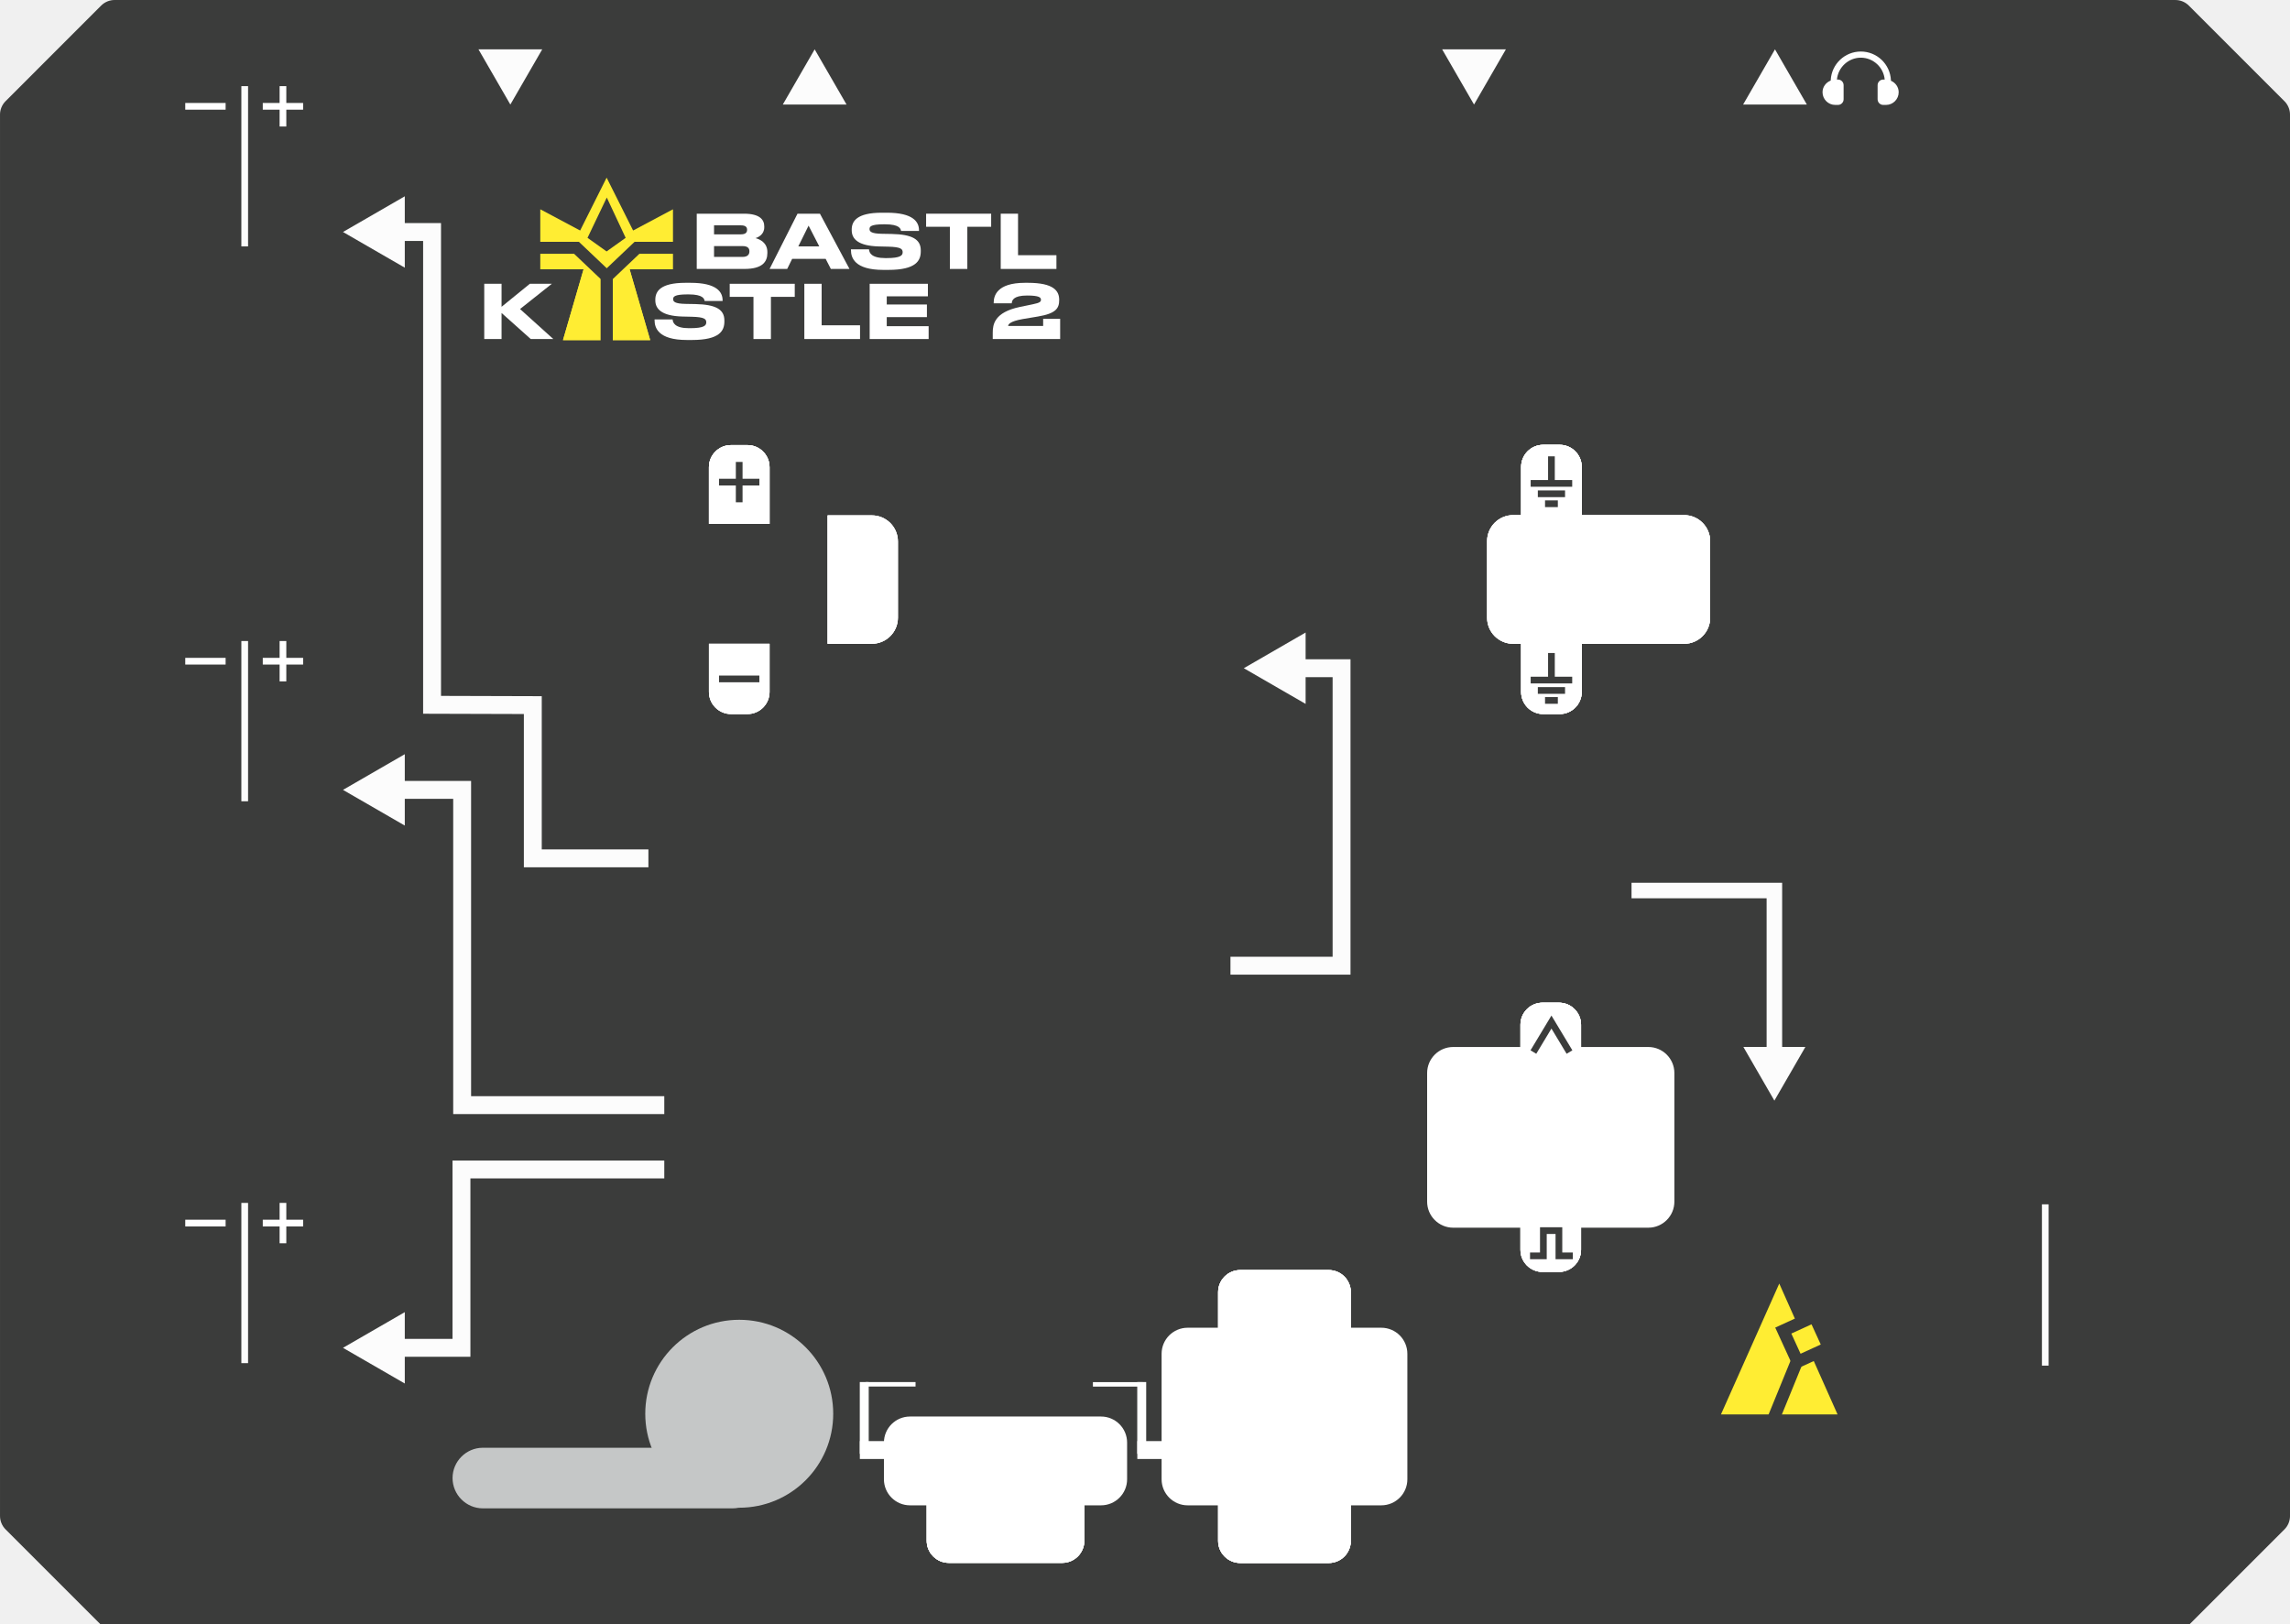
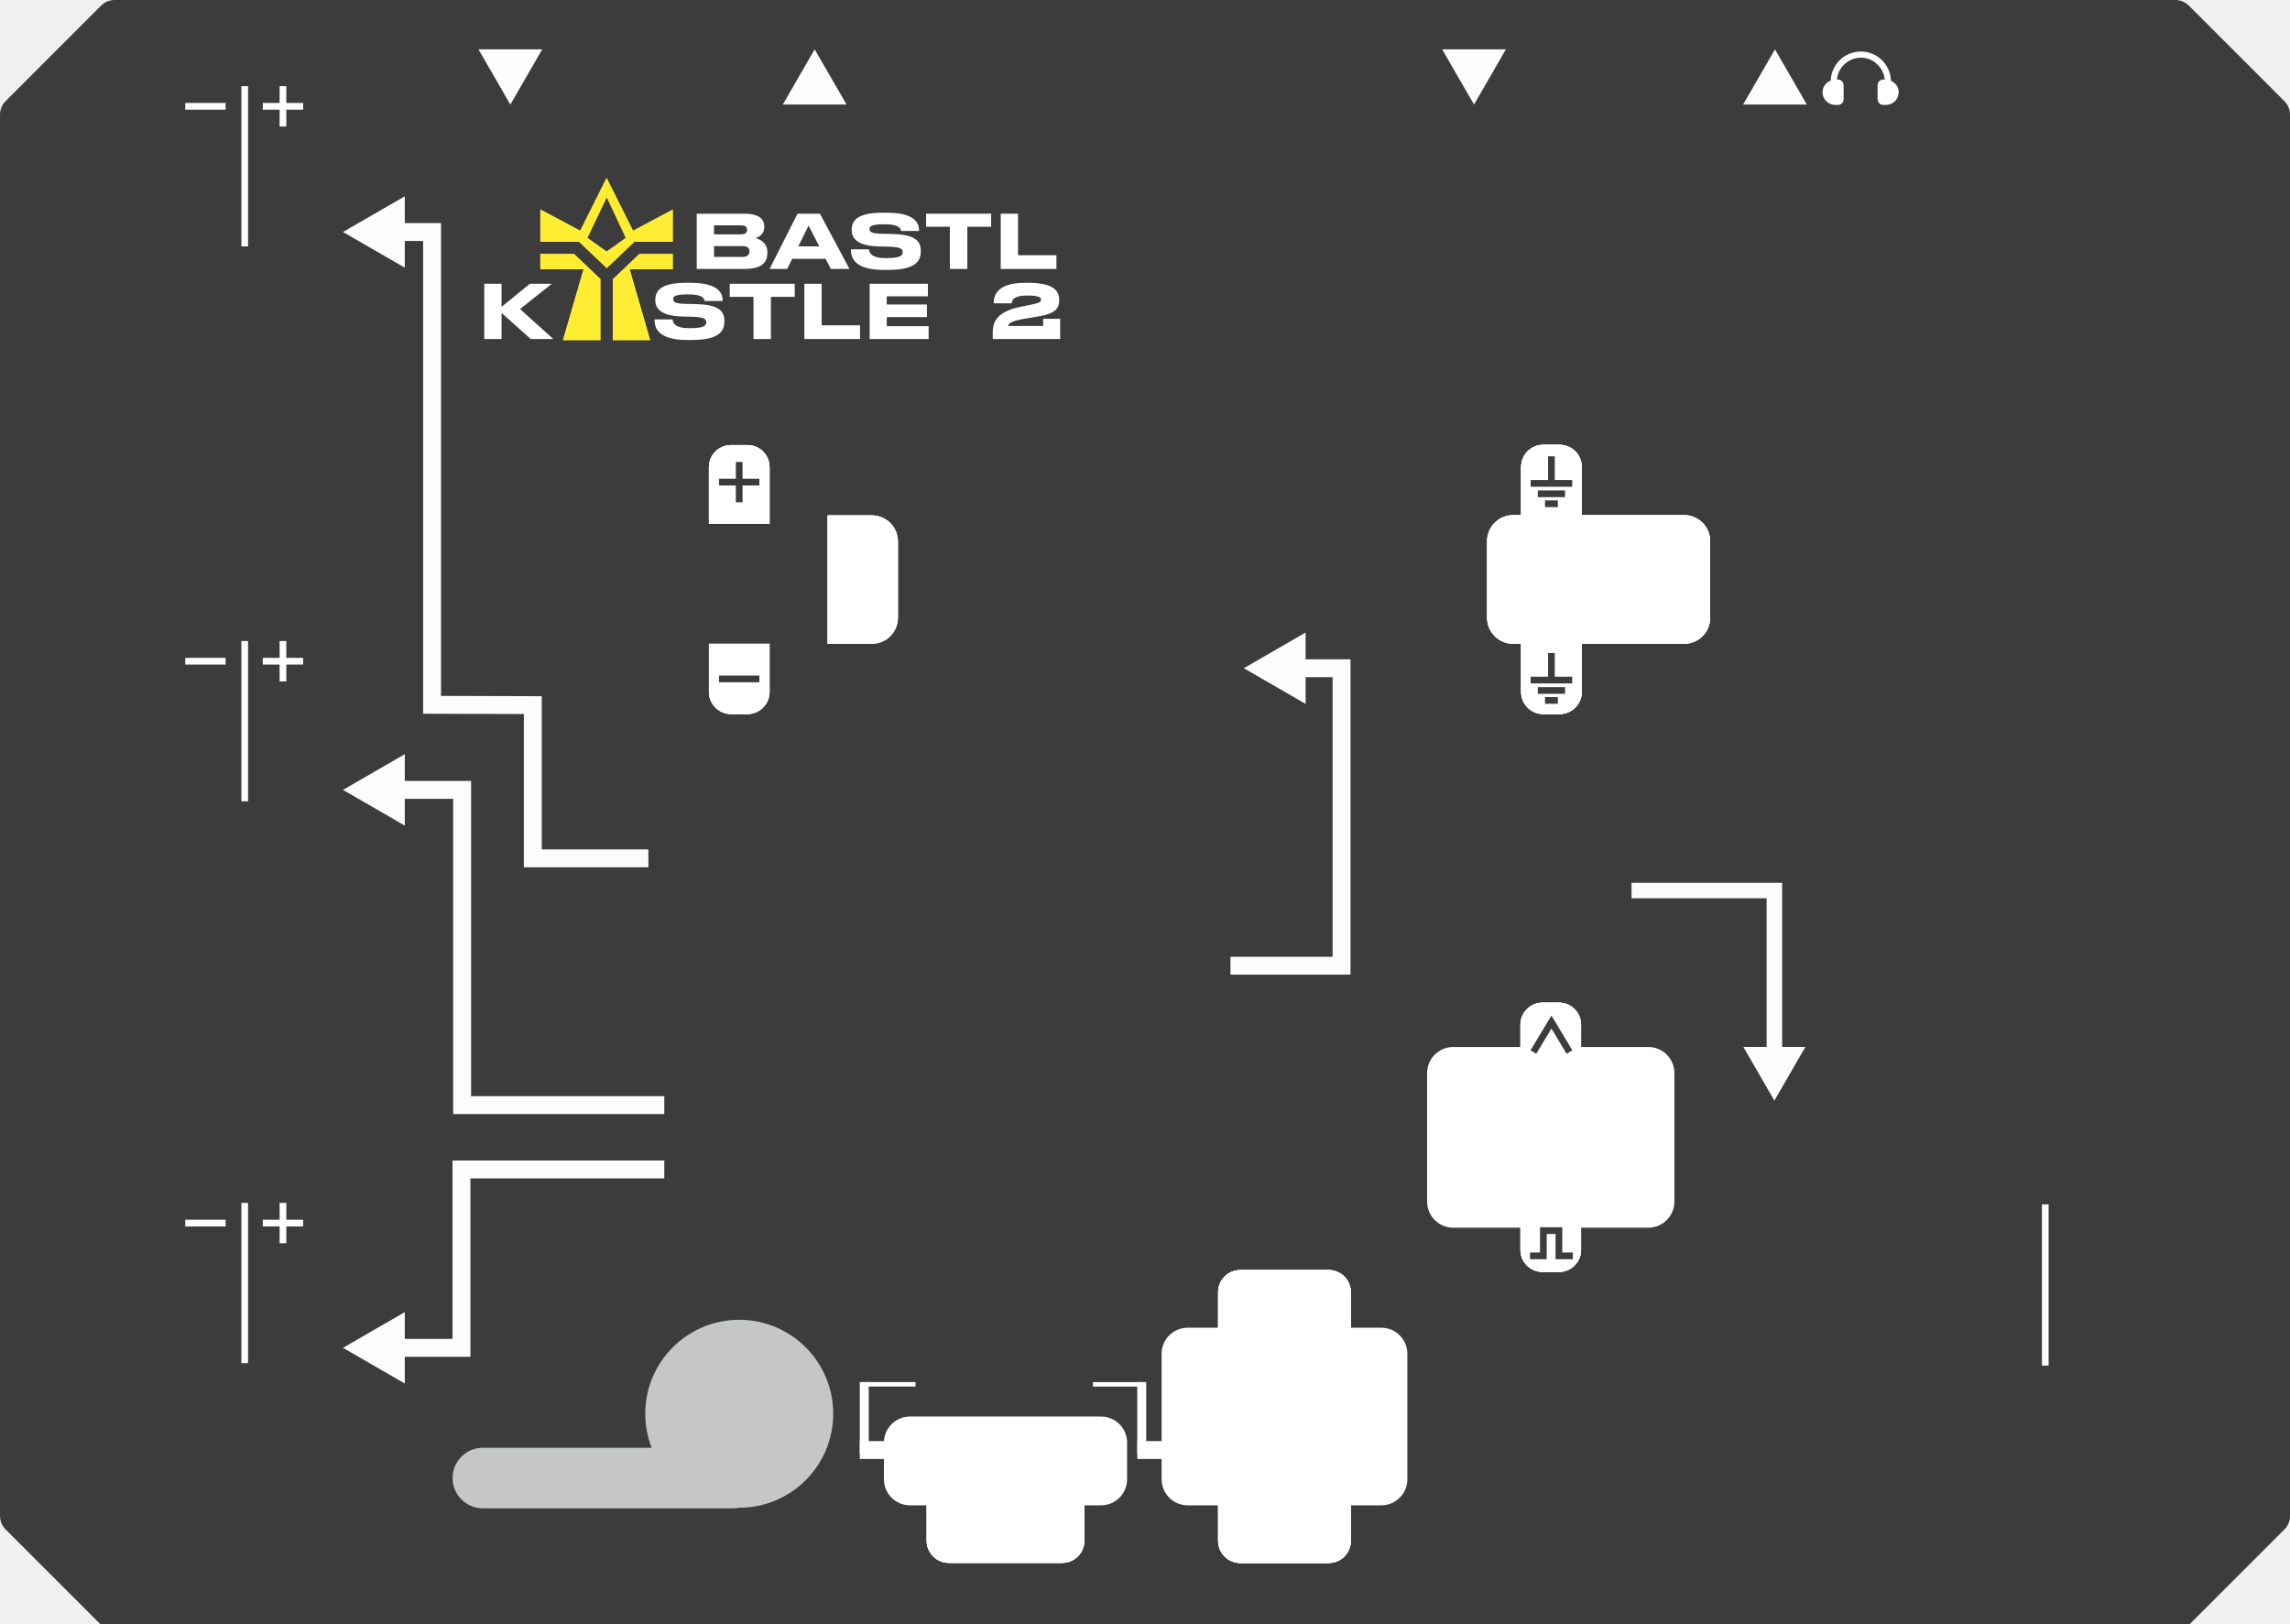
<svg xmlns="http://www.w3.org/2000/svg" id="Layer_1" version="1.1" viewBox="0 0 255.969 181.517">
  <g isolation="isolate">
    <g id="BG">
      <polygon points=".623 11.309 .622 11.309 .622 11.31 .622 11.31 .623 11.31 .623 11.309" fill="#3b3c3b" />
      <polygon points="11.309 .623 11.309 .624 11.308 .624 11.309 .624 11.309 .623" fill="#3b3c3b" />
      <polygon points=".001 12.813 0 12.812 0 12.813 0 12.813 0 12.814 .001 12.813" fill="#3b3c3b" />
      <polygon points=".623 11.309 .623 11.309 .623 11.31 .622 11.31 .623 11.31 .623 11.309" fill="#3b3c3b" />
      <polygon points="0 169.456 0 169.456 0 169.456 0 169.457 0 169.456 0 169.456" fill="#3b3c3b" />
      <polygon points="11.309 .623 11.309 .623 11.308 .623 11.308 .624 11.308 .624 11.309 .624 11.309 .623" fill="#3b3c3b" />
      <polygon points="12.813 .001 12.812 0 12.812 .001 12.812 .001 12.812 .001 12.813 .001" fill="#3b3c3b" />
      <polygon points="255.345 11.31 255.346 11.31 255.346 11.31 255.345 11.309 255.345 11.309 255.345 11.31" fill="#3b3c3b" />
      <polygon points="255.346 11.31 255.346 11.31 255.346 11.309 255.345 11.309 255.346 11.31 255.346 11.31" fill="#3b3c3b" />
      <polygon points="244.66 .624 244.66 .624 244.66 .623 244.659 .623 244.659 .623 244.66 .624 244.66 .624" fill="#3b3c3b" />
      <polygon points="12.813 .001 12.812 .001 12.812 .001 12.812 .001 12.813 .001" fill="#3b3c3b" />
      <polygon points="244.66 .624 244.66 .624 244.659 .623 244.659 .624 244.66 .624" fill="#3b3c3b" />
      <polygon points=".622 170.959 .622 170.959 .622 170.96 .623 170.96 .623 170.96 .622 170.959" fill="#3b3c3b" />
      <polygon points="243.157 .001 243.156 .001 243.156 .001 243.156 .001 243.157 .001" fill="#3b3c3b" />
      <polygon points="12.812 182.268 12.812 182.268 12.812 182.269 12.813 182.269 12.813 182.268 12.812 182.268" fill="#3b3c3b" />
      <polygon points="255.968 169.456 255.968 169.457 255.968 169.456 255.968 169.456 255.968 169.456 255.968 169.456" fill="#3b3c3b" />
      <polygon points="255.968 169.457 255.968 169.457 255.969 169.456 255.968 169.456 255.968 169.456 255.968 169.457" fill="#3b3c3b" />
      <polygon points="255.345 170.96 255.345 170.96 255.346 170.96 255.346 170.959 255.345 170.959 255.345 170.96" fill="#3b3c3b" />
      <polygon points="255.968 12.814 255.968 12.814 255.968 12.813 255.968 12.812 255.968 12.813 255.968 12.814" fill="#3b3c3b" />
      <path d="M255.345,11.31c-0-0-0-.001,0-.001h0l-10.685-10.685c-0.0 0-.001 0-.001-0-0-0,0-0.0 0-.001-.399-.398-.939-.622-1.502-.622-0.0 0-0.0 0-.001 0-0.0 0-.001-0-.001-.001H12.813c-0.0 0-0.0 0-.001 0.0 0,0,0.0 0.0 0.0 0-0,0-0-0-0-0s-0.0 0-0.0 0c0,0,0-0.0 0-0-0-0-0-0-0-0-.564 0-1.104.224-1.503.622 0.0 0.0 0.0 0.0 0.0.001-0.0 0-.001 0-.001 0L.623,11.309h0c0.0 0.0 0.0.001-0.0.001-0.0 0-0,0-.001-0C.224,11.709 0,12.249 0,12.812c0.0 0.0.001 0.0.001 0.0 0.0 0-0.0.001-0.0.001-0,0-0-0-0-0v156.642c0,0,0-0.0 0-0.0 0.0 0.0 0.0 0.0 0.0.001,0-0.0 0-0.0 0-0,0,0-0.0 0-0.0 0s0.0 0.0 0.0 0c0-0-0-0-0-0-0.0 0-0.0 0-0.0 0.0 0.0.564.224,1.104.622,1.503 0-0.0 0-0.0.001-0.0 0.0 0.0 0.0.001 0.0.001h-0l10.685,10.685h0c0-0.0.001-0.0.001 0.0 0.0 0,0,0-0.0.001.399.398.939.622,1.503.622 0-0.0 0-0.0 0-0-0,0-0-0-0-0.0 0,0,0.0 0.0 0.0 0s0-0.0 0-0c-0,0-0.0 0-0.0 0.0 0,0,0,0,.001 0,0,0-0.0 0-0.0 0h230.343c0-0-0-0-0-0.0 0-0.0 0-.001.001-0.0 0,0,0.0 0.0.001 0.0.563-0,1.104-.224,1.502-.622-0-0-0-0-0-.001 0-0.0.001-0.0.001-0h0l10.685-10.685h0c-0-0-0-.001,0-.001 0-0.0 0,0,.001 0.0.398-.399.622-.939.622-1.503-0,0-0-0-0-0,0,0-0.0 0-0.0 0,0-0.0 0-0.0 0-0s-0-0-0-0c0,0.0 0.0 0.0 0.0 0.0 0-0.0 0-0.0 0-.001v0V12.814v0c-0-0-0-0-0-.001s0-0.0 0-0c-0-.563-.224-1.104-.622-1.502-0.0 0-0.0 0-.001 0Z" fill="#3b3c3b" />
      <polygon points="243.156 182.268 243.156 182.269 243.156 182.269 243.157 182.268 243.156 182.268 243.156 182.268" fill="#3b3c3b" />
      <polygon points=".623 170.959 .622 170.959 .623 170.96 .623 170.96 .623 170.96 .623 170.959" fill="#3b3c3b" />
      <polygon points="11.308 181.645 11.308 181.645 11.309 181.646 11.309 181.646 11.309 181.646 11.308 181.645" fill="#3b3c3b" />
      <polygon points="255.345 170.96 255.346 170.96 255.346 170.959 255.346 170.959 255.346 170.96 255.345 170.96" fill="#3b3c3b" />
      <polygon points="11.308 181.645 11.308 181.646 11.309 181.646 11.309 181.646 11.309 181.646 11.308 181.645" fill="#3b3c3b" />
      <polygon points="244.659 181.646 244.659 181.646 244.66 181.646 244.66 181.645 244.66 181.646 244.659 181.646" fill="#3b3c3b" />
      <polygon points="244.659 181.646 244.659 181.646 244.66 181.646 244.66 181.645 244.66 181.645 244.659 181.646" fill="#3b3c3b" />
    </g>
    <g id="Lights">
      <g>
        <polygon points="72.676 38.018 62.929 38.018 65.61 28.794 69.995 28.794 72.676 38.018" fill="#ffed33" />
        <polygon points="72.676 38.018 62.929 38.018 65.61 28.794 69.995 28.794 72.676 38.018" fill="#ffed33" />
      </g>
      <polygon points="75.224 23.395 70.768 25.766 67.807 19.858 64.847 25.766 60.391 23.395 60.391 30.105 65.161 30.105 65.161 30.105 70.363 30.105 70.363 30.105 75.224 30.105 75.224 23.395" fill="#ffed33" />
      <polygon points="69.934 26.585 67.802 28.106 65.671 26.585 67.824 22.081 69.934 26.585" fill="#3b3c3b" />
      <polyline points="60.304 27.699 64.437 27.699 67.817 30.908 67.817 39.581" fill="none" stroke="#3b3c3b" stroke-miterlimit="10" stroke-width="1.341" />
      <polyline points="75.335 27.699 71.202 27.699 67.822 30.908 67.822 39.581" fill="none" stroke="#3b3c3b" stroke-miterlimit="10" stroke-width="1.341" />
-       <g>
-         <polygon points="192.362 158.11 205.398 158.11 198.88 143.479 192.362 158.11" fill="#ffed33" />
-         <line x1="198.2" y1="158.676" x2="202.256" y2="148.741" fill="none" stroke="#3b3c3b" stroke-miterlimit="10" stroke-width="1.375" />
-         <rect x="199.276" y="147.082" width="5.193" height="5.193" transform="translate(-43.99876 97.6828) rotate(-24.61433)" fill="#3b3c3b" />
-         <rect x="200.633" y="148.439" width="2.481" height="2.481" transform="translate(-43.99699 97.67437) rotate(-24.61237)" fill="#ffed33" />
-       </g>
    </g>
    <g id="White">
      <g>
        <path d="M86.017,52.226v6.331h-6.775v-6.331c0-1.365,1.107-2.472,2.472-2.472h1.831c1.365,0,2.472,1.107,2.472,2.472Z" fill="#fff" />
        <path d="M86.017,52.226v6.331h-6.775v-6.331c0-1.365,1.107-2.472,2.472-2.472h1.831c1.365,0,2.472,1.107,2.472,2.472Z" fill="#fff" />
        <path d="M86.017,52.226v6.331h-6.775v-6.331c0-1.365,1.107-2.472,2.472-2.472h1.831c1.365,0,2.472,1.107,2.472,2.472Z" fill="#fff" />
        <path d="M86.017,52.226v6.331h-6.775v-6.331c0-1.365,1.107-2.472,2.472-2.472h1.831c1.365,0,2.472,1.107,2.472,2.472Z" fill="#fff" />
      </g>
      <g>
        <path d="M176.802,52.193v6.332h-6.775v-6.332c0-1.365,1.107-2.472,2.472-2.472h1.831c1.365,0,2.472,1.107,2.472,2.472h0Z" fill="#fff" />
        <path d="M176.802,52.193v6.332h-6.775v-6.332c0-1.365,1.107-2.472,2.472-2.472h1.831c1.365,0,2.472,1.107,2.472,2.472h0Z" fill="#fff" />
        <path d="M176.802,52.193v6.332h-6.775v-6.332c0-1.365,1.107-2.472,2.472-2.472h1.831c1.365,0,2.472,1.107,2.472,2.472h0Z" fill="#fff" />
        <path d="M176.802,52.193v6.332h-6.775v-6.332c0-1.365,1.107-2.472,2.472-2.472h1.831c1.365,0,2.472,1.107,2.472,2.472h0Z" fill="#fff" />
      </g>
      <g>
        <path d="M170.028,77.347v-6.331h6.775v6.331c0,1.365-1.107,2.472-2.472,2.472h-1.831c-1.365,0-2.472-1.107-2.472-2.472h-0Z" fill="#fff" />
        <path d="M170.028,77.347v-6.331h6.775v6.331c0,1.365-1.107,2.472-2.472,2.472h-1.831c-1.365,0-2.472-1.107-2.472-2.472h-0Z" fill="#fff" />
        <path d="M170.028,77.347v-6.331h6.775v6.331c0,1.365-1.107,2.472-2.472,2.472h-1.831c-1.365,0-2.472-1.107-2.472-2.472h-0Z" fill="#fff" />
        <path d="M170.028,77.347v-6.331h6.775v6.331c0,1.365-1.107,2.472-2.472,2.472h-1.831c-1.365,0-2.472-1.107-2.472-2.472h-0Z" fill="#fff" />
      </g>
      <g>
        <path d="M176.726,114.552v6.331h-6.775v-6.331c0-1.365,1.107-2.472,2.472-2.472h1.831c1.365,0,2.472,1.107,2.472,2.472h0Z" fill="#fff" />
        <path d="M176.726,114.552v6.331h-6.775v-6.331c0-1.365,1.107-2.472,2.472-2.472h1.831c1.365,0,2.472,1.107,2.472,2.472h0Z" fill="#fff" />
        <path d="M176.726,114.552v6.331h-6.775v-6.331c0-1.365,1.107-2.472,2.472-2.472h1.831c1.365,0,2.472,1.107,2.472,2.472h0Z" fill="#fff" />
        <path d="M176.726,114.552v6.331h-6.775v-6.331c0-1.365,1.107-2.472,2.472-2.472h1.831c1.365,0,2.472,1.107,2.472,2.472h0Z" fill="#fff" />
      </g>
      <g>
        <path d="M136.159,172.241v-6.708h14.832v6.708c0,1.365-1.107,2.472-2.472,2.472h-9.888c-1.365,0-2.472-1.107-2.472-2.472h-0Z" fill="#fff" />
        <path d="M136.159,172.241v-6.708h14.832v6.708c0,1.365-1.107,2.472-2.472,2.472h-9.888c-1.365,0-2.472-1.107-2.472-2.472h-0Z" fill="#fff" />
        <path d="M136.159,172.241v-6.708h14.832v6.708c0,1.365-1.107,2.472-2.472,2.472h-9.888c-1.365,0-2.472-1.107-2.472-2.472h-0Z" fill="#fff" />
        <path d="M136.159,172.241v-6.708h14.832v6.708c0,1.365-1.107,2.472-2.472,2.472h-9.888c-1.365,0-2.472-1.107-2.472-2.472h-0Z" fill="#fff" />
      </g>
      <g>
        <path d="M103.586,172.227v-6.708h17.616v6.708c0,1.365-1.107,2.472-2.472,2.472h-12.672c-1.365,0-2.472-1.107-2.472-2.472Z" fill="#fff" />
        <path d="M103.586,172.227v-6.708h17.616v6.708c0,1.365-1.107,2.472-2.472,2.472h-12.672c-1.365,0-2.472-1.107-2.472-2.472Z" fill="#fff" />
        <path d="M103.586,172.227v-6.708h17.616v6.708c0,1.365-1.107,2.472-2.472,2.472h-12.672c-1.365,0-2.472-1.107-2.472-2.472Z" fill="#fff" />
        <path d="M103.586,172.227v-6.708h17.616v6.708c0,1.365-1.107,2.472-2.472,2.472h-12.672c-1.365,0-2.472-1.107-2.472-2.472Z" fill="#fff" />
      </g>
      <g>
        <path d="M150.991,144.442v6.708h-14.832v-6.708c0-1.365,1.107-2.472,2.472-2.472h9.888c1.365,0,2.472,1.107,2.472,2.472h0Z" fill="#fff" />
        <path d="M150.991,144.442v6.708h-14.832v-6.708c0-1.365,1.107-2.472,2.472-2.472h9.888c1.365,0,2.472,1.107,2.472,2.472h0Z" fill="#fff" />
        <path d="M150.991,144.442v6.708h-14.832v-6.708c0-1.365,1.107-2.472,2.472-2.472h9.888c1.365,0,2.472,1.107,2.472,2.472h0Z" fill="#fff" />
        <path d="M150.991,144.442v6.708h-14.832v-6.708c0-1.365,1.107-2.472,2.472-2.472h9.888c1.365,0,2.472,1.107,2.472,2.472h0Z" fill="#fff" />
      </g>
      <g>
        <path d="M169.951,139.706v-6.331h6.775v6.331c0,1.365-1.107,2.472-2.472,2.472h-1.831c-1.365,0-2.472-1.107-2.472-2.472h-0Z" fill="#fff" />
        <path d="M169.951,139.706v-6.331h6.775v6.331c0,1.365-1.107,2.472-2.472,2.472h-1.831c-1.365,0-2.472-1.107-2.472-2.472h-0Z" fill="#fff" />
        <path d="M169.951,139.706v-6.331h6.775v6.331c0,1.365-1.107,2.472-2.472,2.472h-1.831c-1.365,0-2.472-1.107-2.472-2.472h-0Z" fill="#fff" />
        <path d="M169.951,139.706v-6.331h6.775v6.331c0,1.365-1.107,2.472-2.472,2.472h-1.831c-1.365,0-2.472-1.107-2.472-2.472h-0Z" fill="#fff" />
      </g>
      <g>
        <rect x="166.224" y="57.581" width="24.933" height="14.384" rx="2.914" ry="2.914" fill="#fff" />
        <rect x="166.224" y="57.581" width="24.933" height="14.384" rx="2.914" ry="2.914" fill="#fff" />
        <rect x="166.224" y="57.581" width="24.933" height="14.384" rx="2.914" ry="2.914" fill="#fff" />
      </g>
      <g>
        <polyline points="198.335 118.046 198.335 99.544 182.367 99.544" fill="none" stroke="#fcfcfc" stroke-miterlimit="10" stroke-width="1.736" />
        <polygon points="201.798 117.032 198.335 123.03 194.872 117.032 201.798 117.032" fill="#fcfcfc" />
      </g>
      <g>
        <polyline points="44.079 150.662 51.58 150.662 51.58 130.725 74.252 130.725" fill="none" stroke="#fcfcfc" stroke-miterlimit="10" stroke-width="2" />
        <polygon points="45.246 154.651 38.338 150.662 45.246 146.673 45.246 154.651" fill="#fcfcfc" />
      </g>
      <g>
        <polyline points="72.477 95.948 59.556 95.948 59.556 78.818 48.295 78.785 48.295 25.932 44.079 25.932" fill="none" stroke="#fcfcfc" stroke-miterlimit="10" stroke-width="2" />
        <polygon points="45.246 21.943 38.338 25.932 45.246 29.921 45.246 21.943" fill="#fcfcfc" />
      </g>
      <g>
        <polyline points="44.079 88.294 51.657 88.294 51.657 123.533 74.252 123.533" fill="none" stroke="#fcfcfc" stroke-miterlimit="10" stroke-width="2" />
        <polygon points="45.246 92.283 38.338 88.294 45.246 84.305 45.246 92.283" fill="#fcfcfc" />
      </g>
      <polygon points="194.839 11.687 198.402 5.516 201.965 11.687 194.839 11.687" fill="#fcfcfc" />
      <polygon points="168.325 5.516 164.762 11.687 161.199 5.516 168.325 5.516" fill="#fcfcfc" />
      <path d="M211.365,9.026l-.003-.061c-.088-1.798-1.566-3.205-3.365-3.205-1.789,0-3.267,1.401-3.364,3.189l-.003.058c-.529.206-.913.702-.913,1.303,0,.782.636,1.418,1.418,1.418h.307c.348,0,.631-.283.631-.63v-1.576c0-.347-.283-.63-.631-.63h-.114c.123-1.371,1.293-2.445,2.669-2.445,1.376,0,2.546,1.073,2.669,2.445h-.162c-.348,0-.631.283-.631.63v1.576c0,.347.283.63.631.63h.307c.782,0,1.418-.636,1.418-1.418,0-.582-.361-1.066-.864-1.283l0.0 0Z" fill="#fff" />
      <path d="M140.763,139.48" fill="none" stroke="#fcfcfc" stroke-miterlimit="10" stroke-width=".567" />
      <path d="M153.261,139.48" fill="none" stroke="#fcfcfc" stroke-miterlimit="10" stroke-width=".567" />
      <path d="M101.938,139.48" fill="none" stroke="#fcfcfc" stroke-miterlimit="10" stroke-width=".567" />
      <line x1="228.614" y1="152.651" x2="228.614" y2="134.622" fill="none" stroke="#fcfcfc" stroke-miterlimit="10" stroke-width=".75" />
      <g>
        <line x1="173.415" y1="72.994" x2="173.415" y2="76.019" fill="none" stroke="#3b3c3b" stroke-miterlimit="10" stroke-width=".75" />
        <line x1="171.094" y1="76.019" x2="175.736" y2="76.019" fill="none" stroke="#3b3c3b" stroke-miterlimit="10" stroke-width=".75" />
        <line x1="171.894" y1="77.181" x2="174.937" y2="77.181" fill="none" stroke="#3b3c3b" stroke-miterlimit="10" stroke-width=".75" />
        <line x1="172.699" y1="78.295" x2="174.131" y2="78.295" fill="none" stroke="#3b3c3b" stroke-miterlimit="10" stroke-width=".75" />
      </g>
      <g>
        <line x1="173.415" y1="51.01" x2="173.415" y2="54.034" fill="none" stroke="#3b3c3b" stroke-miterlimit="10" stroke-width=".75" />
        <line x1="171.094" y1="54.034" x2="175.736" y2="54.034" fill="none" stroke="#3b3c3b" stroke-miterlimit="10" stroke-width=".75" />
        <line x1="171.894" y1="55.196" x2="174.937" y2="55.196" fill="none" stroke="#3b3c3b" stroke-miterlimit="10" stroke-width=".75" />
        <line x1="172.699" y1="56.31" x2="174.131" y2="56.31" fill="none" stroke="#3b3c3b" stroke-miterlimit="10" stroke-width=".75" />
      </g>
      <g>
        <line x1="27.354" y1="152.374" x2="27.354" y2="134.462" fill="none" stroke="#fcfcfc" stroke-miterlimit="10" stroke-width=".75" />
        <g>
          <line x1="29.372" y1="136.717" x2="33.883" y2="136.717" fill="none" stroke="#fff" stroke-miterlimit="10" stroke-width=".75" />
          <line x1="31.628" y1="138.973" x2="31.628" y2="134.462" fill="none" stroke="#fff" stroke-miterlimit="10" stroke-width=".75" />
        </g>
        <line x1="20.708" y1="136.717" x2="25.219" y2="136.717" fill="none" stroke="#fff" stroke-miterlimit="10" stroke-width=".75" />
      </g>
      <polygon points="60.609 5.516 57.045 11.687 53.482 5.516 60.609 5.516" fill="#fcfcfc" />
      <polygon points="87.498 11.687 91.061 5.516 94.625 11.687 87.498 11.687" fill="#fcfcfc" />
      <path d="M54.128,37.898v-6.176h1.935v2.573l3.162-2.573h2.457l-3.553,2.822,3.719,3.354h-2.523l-3.262-2.914v2.914h-1.935Z" fill="#fff" />
      <g>
        <path d="M73.166,35.797v-.091h2.018c.024.365.24.979,1.834.979h.116c1.627,0,1.81-.324,1.81-.656,0-.356-.191-.589-1.619-.622l-1.062-.025c-2.307-.066-3.013-.847-3.013-1.81v-.074c0-.922.556-1.885,3.362-1.885h.572c2.922,0,3.586,1.021,3.586,1.951v.083h-2.009c-.033-.241-.175-.739-1.784-.739h-.133c-1.494,0-1.603.274-1.603.531,0,.258.157.515,1.428.531l1.038.017c2.324.05,3.262.606,3.262,1.835v.116c0,1.021-.515,2.066-3.619,2.066h-.572c-3.238,0-3.611-1.395-3.611-2.208Z" fill="#fff" />
        <path d="M84.22,33.183h-2.656v-1.461h7.271v1.461h-2.664v4.715h-1.951v-4.715Z" fill="#fff" />
        <path d="M91.84,31.722v4.64h4.292v1.536h-6.226v-6.176h1.934Z" fill="#fff" />
        <path d="M103.717,31.722v1.402h-4.599v.913h4.49v1.411h-4.49v1.013h4.682v1.437h-6.591v-6.176h6.508Z" fill="#fff" />
      </g>
      <path d="M110.966,37.898v-.697c0-.913.166-2.291,3.03-2.889l1.443-.299c.839-.166.914-.308.914-.515,0-.241-.191-.465-1.553-.465-1.553,0-1.693.564-1.71.871h-2.017v-.066c0-.714.299-2.225,3.494-2.225h.332c2.905,0,3.494.922,3.494,1.901v.017c0,.93-.356,1.511-2.382,1.851l-1.693.282c-1.461.258-1.627.606-1.627.772h3.909v-.797h1.901v2.258h-7.537Z" fill="#fff" />
      <g>
        <path d="M77.88,23.887h5.288c1.768,0,2.258.681,2.258,1.411v.116c0,.797-.682,1.12-.98,1.203.424.108,1.328.474,1.328,1.553v.116c0,.979-.556,1.776-2.557,1.776h-5.337v-6.176ZM79.814,25.19v1.005h3.021c.539,0,.672-.249.672-.498v-.017c0-.258-.133-.49-.672-.49h-3.021ZM79.814,27.506v1.212h3.188c.646,0,.764-.357.764-.606v-.033c0-.266-.125-.572-.764-.572h-3.188Z" fill="#fff" />
        <path d="M92.289,28.934h-3.744l-.556,1.129h-1.968l3.121-6.176h2.508l3.303,6.176h-2.083l-.581-1.129ZM90.38,25.223l-1.146,2.316h2.341l-1.195-2.316Z" fill="#fff" />
        <path d="M95.118,27.962v-.091h2.017c.025.365.241.979,1.835.979h.116c1.627,0,1.81-.324,1.81-.656,0-.356-.19-.589-1.618-.622l-1.062-.025c-2.309-.066-3.014-.847-3.014-1.81v-.074c0-.922.557-1.885,3.361-1.885h.573c2.922,0,3.586,1.021,3.586,1.951v.083h-2.009c-.033-.241-.174-.739-1.785-.739h-.133c-1.494,0-1.602.274-1.602.531,0,.258.158.515,1.428.531l1.037.017c2.324.05,3.263.606,3.263,1.835v.116c0,1.021-.515,2.066-3.619,2.066h-.573c-3.236,0-3.61-1.395-3.61-2.208Z" fill="#fff" />
        <path d="M106.174,25.348h-2.656v-1.461h7.271v1.461h-2.664v4.715h-1.951v-4.715Z" fill="#fff" />
        <path d="M113.793,23.887v4.64h4.291v1.536h-6.226v-6.176h1.935Z" fill="#fff" />
      </g>
      <g>
        <path d="M97.451,71.962h-4.943v-14.351h4.943c1.609,0,2.914,1.305,2.914,2.914v8.522c0,1.609-1.305,2.914-2.914,2.914Z" fill="#fff" />
        <path d="M97.451,71.962h-4.943v-14.351h4.943c1.609,0,2.914,1.305,2.914,2.914v8.522c0,1.609-1.305,2.914-2.914,2.914Z" fill="#fff" />
        <path d="M97.451,71.962h-4.943v-14.351h4.943c1.609,0,2.914,1.305,2.914,2.914v8.522c0,1.609-1.305,2.914-2.914,2.914Z" fill="#fff" />
      </g>
      <rect x="159.52" y="117.035" width="27.637" height="20.198" rx="2.914" ry="2.914" fill="#fff" />
      <rect x="129.84" y="148.416" width="27.471" height="19.852" rx="2.914" ry="2.914" fill="#fff" />
      <rect x="98.803" y="158.342" width="27.181" height="9.926" rx="2.914" ry="2.914" fill="#fff" />
      <g>
        <path d="M79.243,77.347v-5.385h6.775v5.385c0,1.365-1.107,2.472-2.472,2.472h-1.831c-1.365,0-2.472-1.107-2.472-2.472Z" fill="#fff" />
        <path d="M79.243,77.347v-5.385h6.775v5.385c0,1.365-1.107,2.472-2.472,2.472h-1.831c-1.365,0-2.472-1.107-2.472-2.472Z" fill="#fff" />
        <path d="M79.243,77.347v-5.385h6.775v5.385c0,1.365-1.107,2.472-2.472,2.472h-1.831c-1.365,0-2.472-1.107-2.472-2.472Z" fill="#fff" />
      </g>
      <line x1="80.369" y1="75.89" x2="84.88" y2="75.89" fill="none" stroke="#3b3c3b" stroke-miterlimit="10" stroke-width=".75" />
      <g>
        <line x1="80.369" y1="53.892" x2="84.881" y2="53.892" fill="none" stroke="#3b3c3b" stroke-miterlimit="10" stroke-width=".75" />
        <line x1="82.625" y1="56.147" x2="82.625" y2="51.636" fill="none" stroke="#3b3c3b" stroke-miterlimit="10" stroke-width=".75" />
      </g>
      <polyline points="171.022 140.381 172.513 140.381 172.513 137.559 174.25 137.559 174.25 140.381 175.808 140.381" fill="none" stroke="#3b3c3b" stroke-miterlimit="10" stroke-width=".75" />
      <polyline points="175.433 117.6 173.415 114.247 171.397 117.6" fill="none" stroke="#3b3c3b" stroke-miterlimit="10" stroke-width=".75" />
      <line x1="122.162" y1="154.746" x2="127.742" y2="154.746" fill="none" stroke="#fff" stroke-miterlimit="10" stroke-width=".5" />
      <line x1="127.126" y1="162.088" x2="133.984" y2="162.088" fill="none" stroke="#fff" stroke-miterlimit="10" stroke-width="2" />
      <line x1="127.618" y1="162.51" x2="127.618" y2="154.487" fill="none" stroke="#fff" stroke-miterlimit="10" />
      <line x1="96.757" y1="154.739" x2="102.337" y2="154.739" fill="none" stroke="#fff" stroke-miterlimit="10" stroke-width=".5" />
      <line x1="96.11" y1="162.088" x2="102.968" y2="162.088" fill="none" stroke="#fff" stroke-miterlimit="10" stroke-width="2" />
      <line x1="96.603" y1="162.51" x2="96.603" y2="154.487" fill="none" stroke="#fff" stroke-miterlimit="10" />
      <g>
        <line x1="27.354" y1="89.568" x2="27.354" y2="71.655" fill="none" stroke="#fcfcfc" stroke-miterlimit="10" stroke-width=".75" />
        <g>
          <line x1="29.372" y1="73.911" x2="33.883" y2="73.911" fill="none" stroke="#fff" stroke-miterlimit="10" stroke-width=".75" />
          <line x1="31.628" y1="76.167" x2="31.628" y2="71.655" fill="none" stroke="#fff" stroke-miterlimit="10" stroke-width=".75" />
        </g>
        <line x1="20.708" y1="73.911" x2="25.219" y2="73.911" fill="none" stroke="#fff" stroke-miterlimit="10" stroke-width=".75" />
      </g>
      <line x1="27.354" y1="27.543" x2="27.354" y2="9.63" fill="none" stroke="#fcfcfc" stroke-miterlimit="10" stroke-width=".75" />
      <g>
        <line x1="29.372" y1="11.885" x2="33.883" y2="11.885" fill="none" stroke="#fff" stroke-miterlimit="10" stroke-width=".75" />
        <line x1="31.628" y1="14.141" x2="31.628" y2="9.63" fill="none" stroke="#fff" stroke-miterlimit="10" stroke-width=".75" />
      </g>
      <line x1="20.708" y1="11.885" x2="25.219" y2="11.885" fill="none" stroke="#fff" stroke-miterlimit="10" stroke-width=".75" />
      <g>
        <polyline points="144.77 74.694 149.955 74.694 149.955 107.947 137.537 107.947" fill="none" stroke="#fcfcfc" stroke-miterlimit="10" stroke-width="2" />
        <polygon points="145.937 78.683 139.029 74.694 145.937 70.705 145.937 78.683" fill="#fcfcfc" />
      </g>
    </g>
    <g id="Silver">
      <circle cx="82.63" cy="158.032" r="10.504" fill="#c5c7c7" />
      <path d="M81.887,168.606h-27.915c-1.863,0-3.387-1.524-3.387-3.387h0c0-1.863,1.524-3.387,3.387-3.387h27.915c1.863,0,3.387,1.524,3.387,3.387h0c0,1.863-1.524,3.387-3.387,3.387Z" fill="#c5c7c7" />
    </g>
  </g>
</svg>
